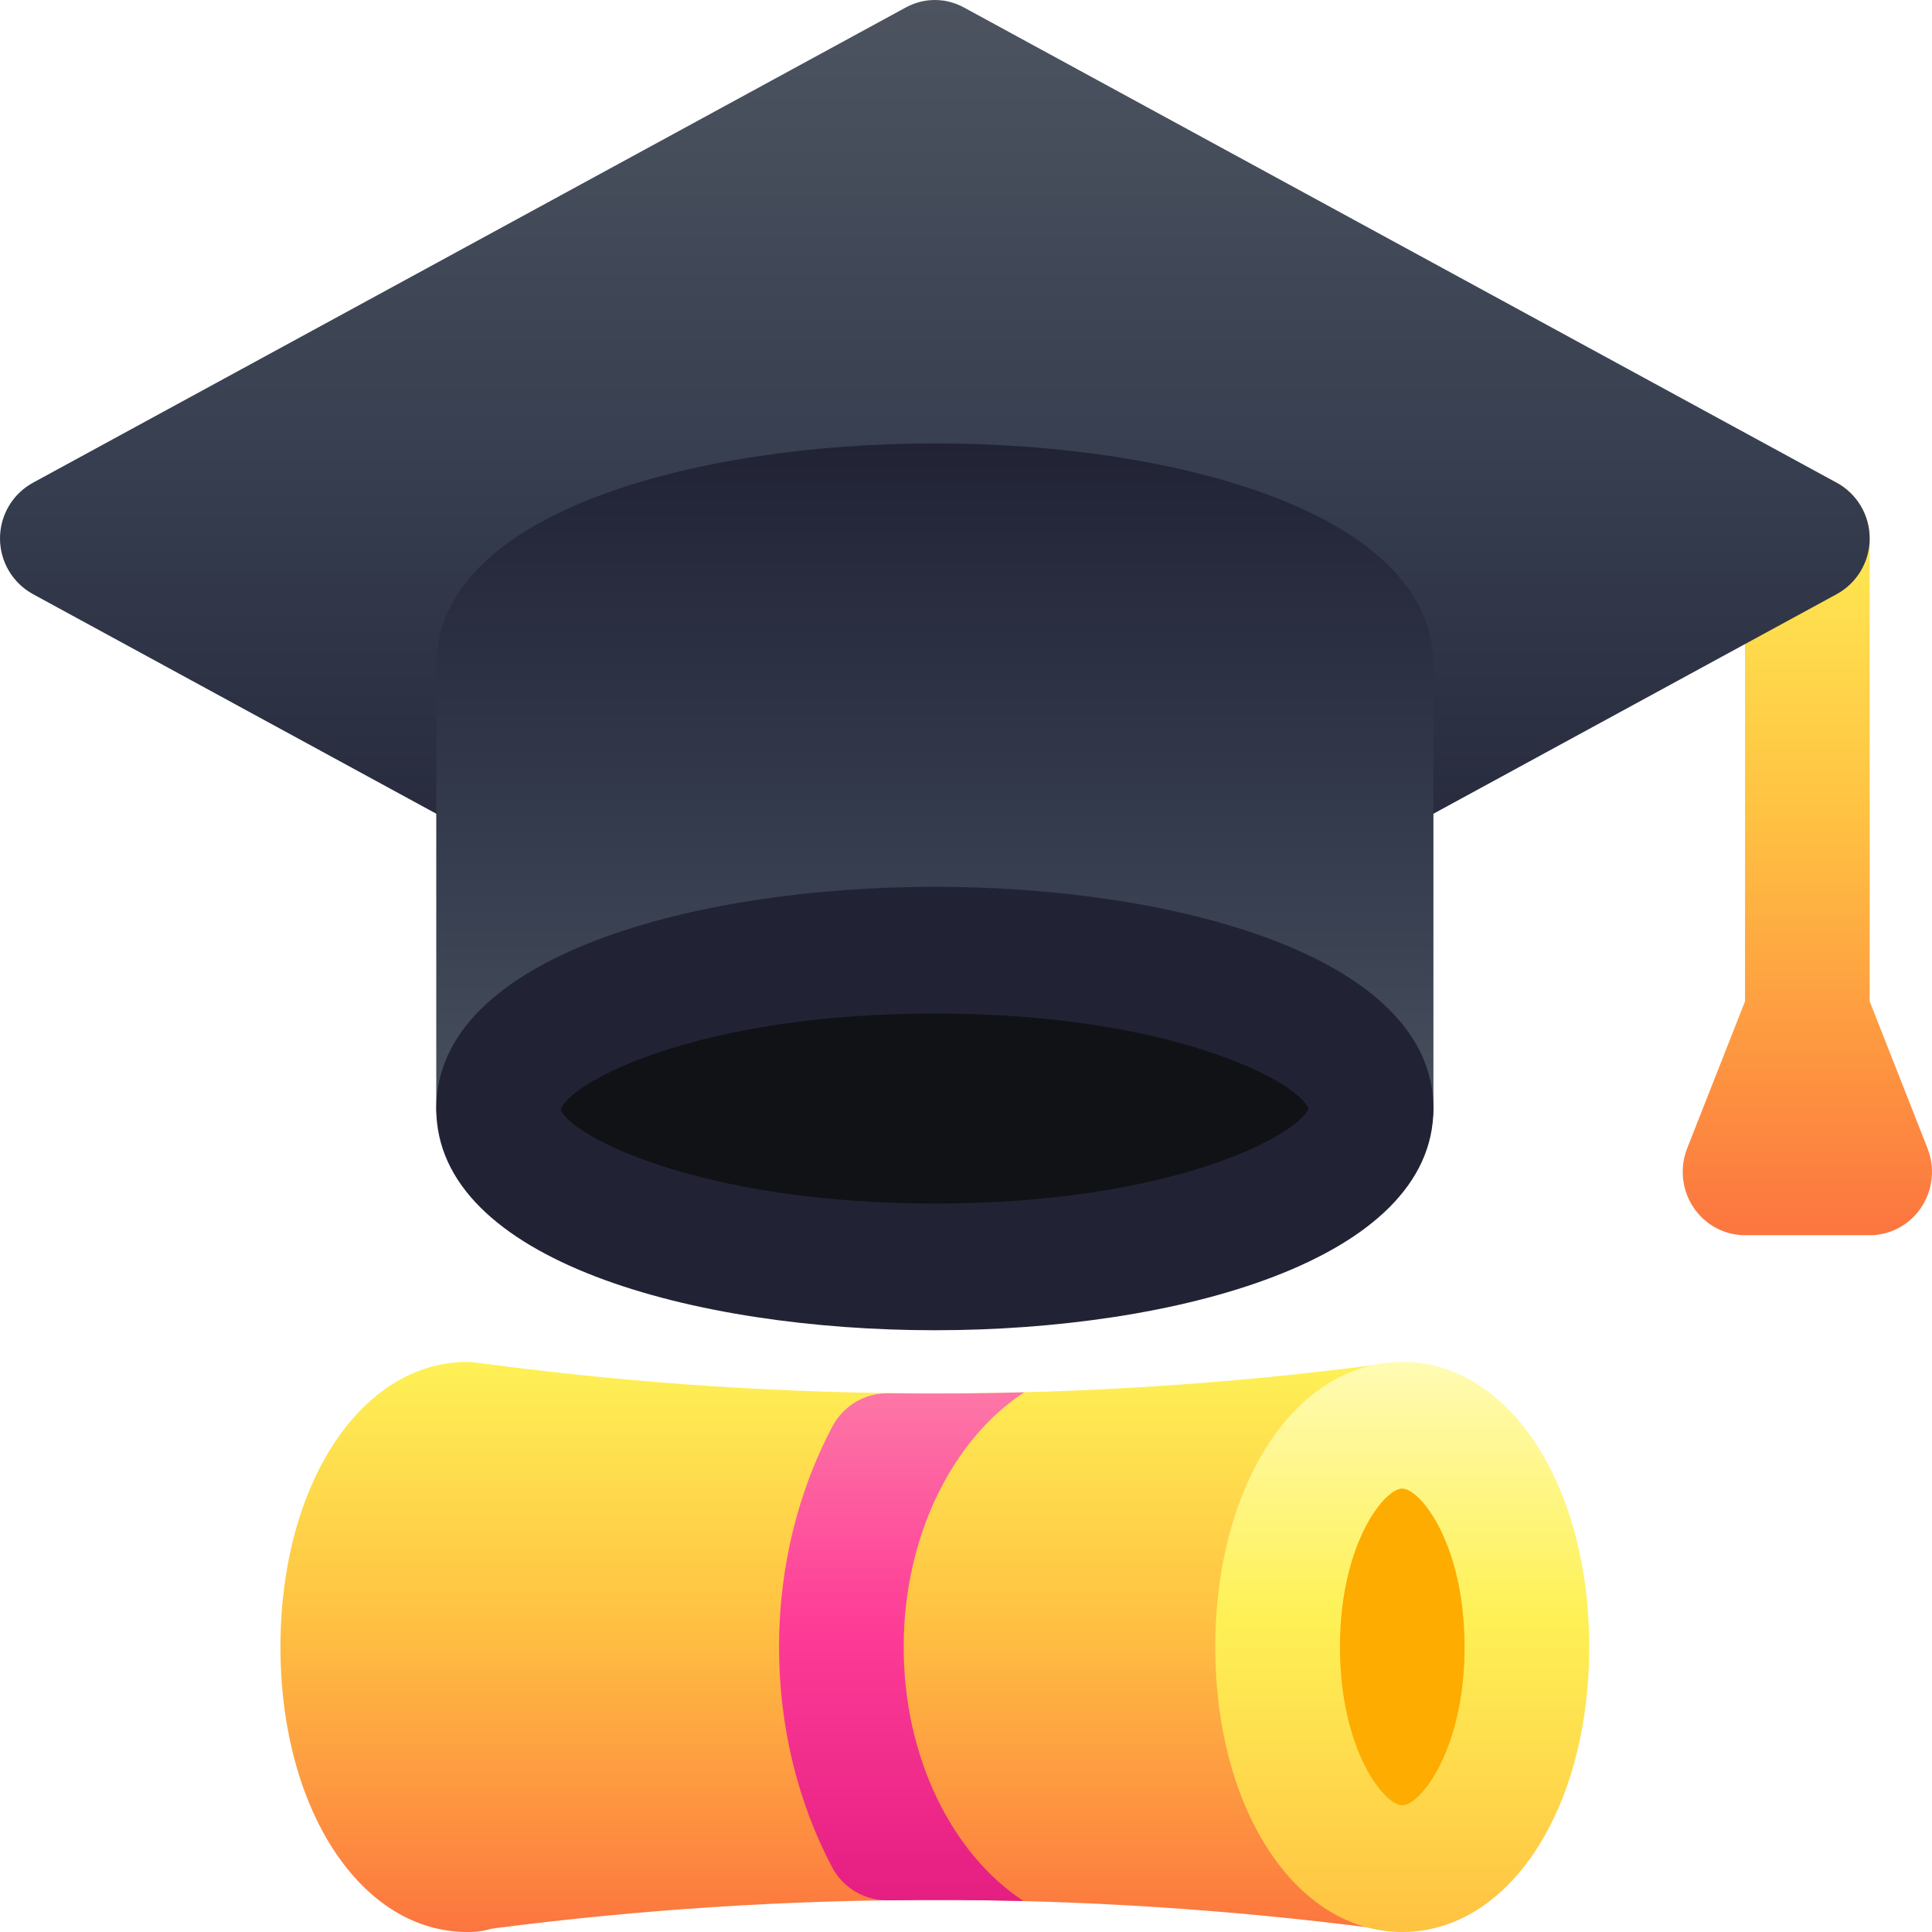
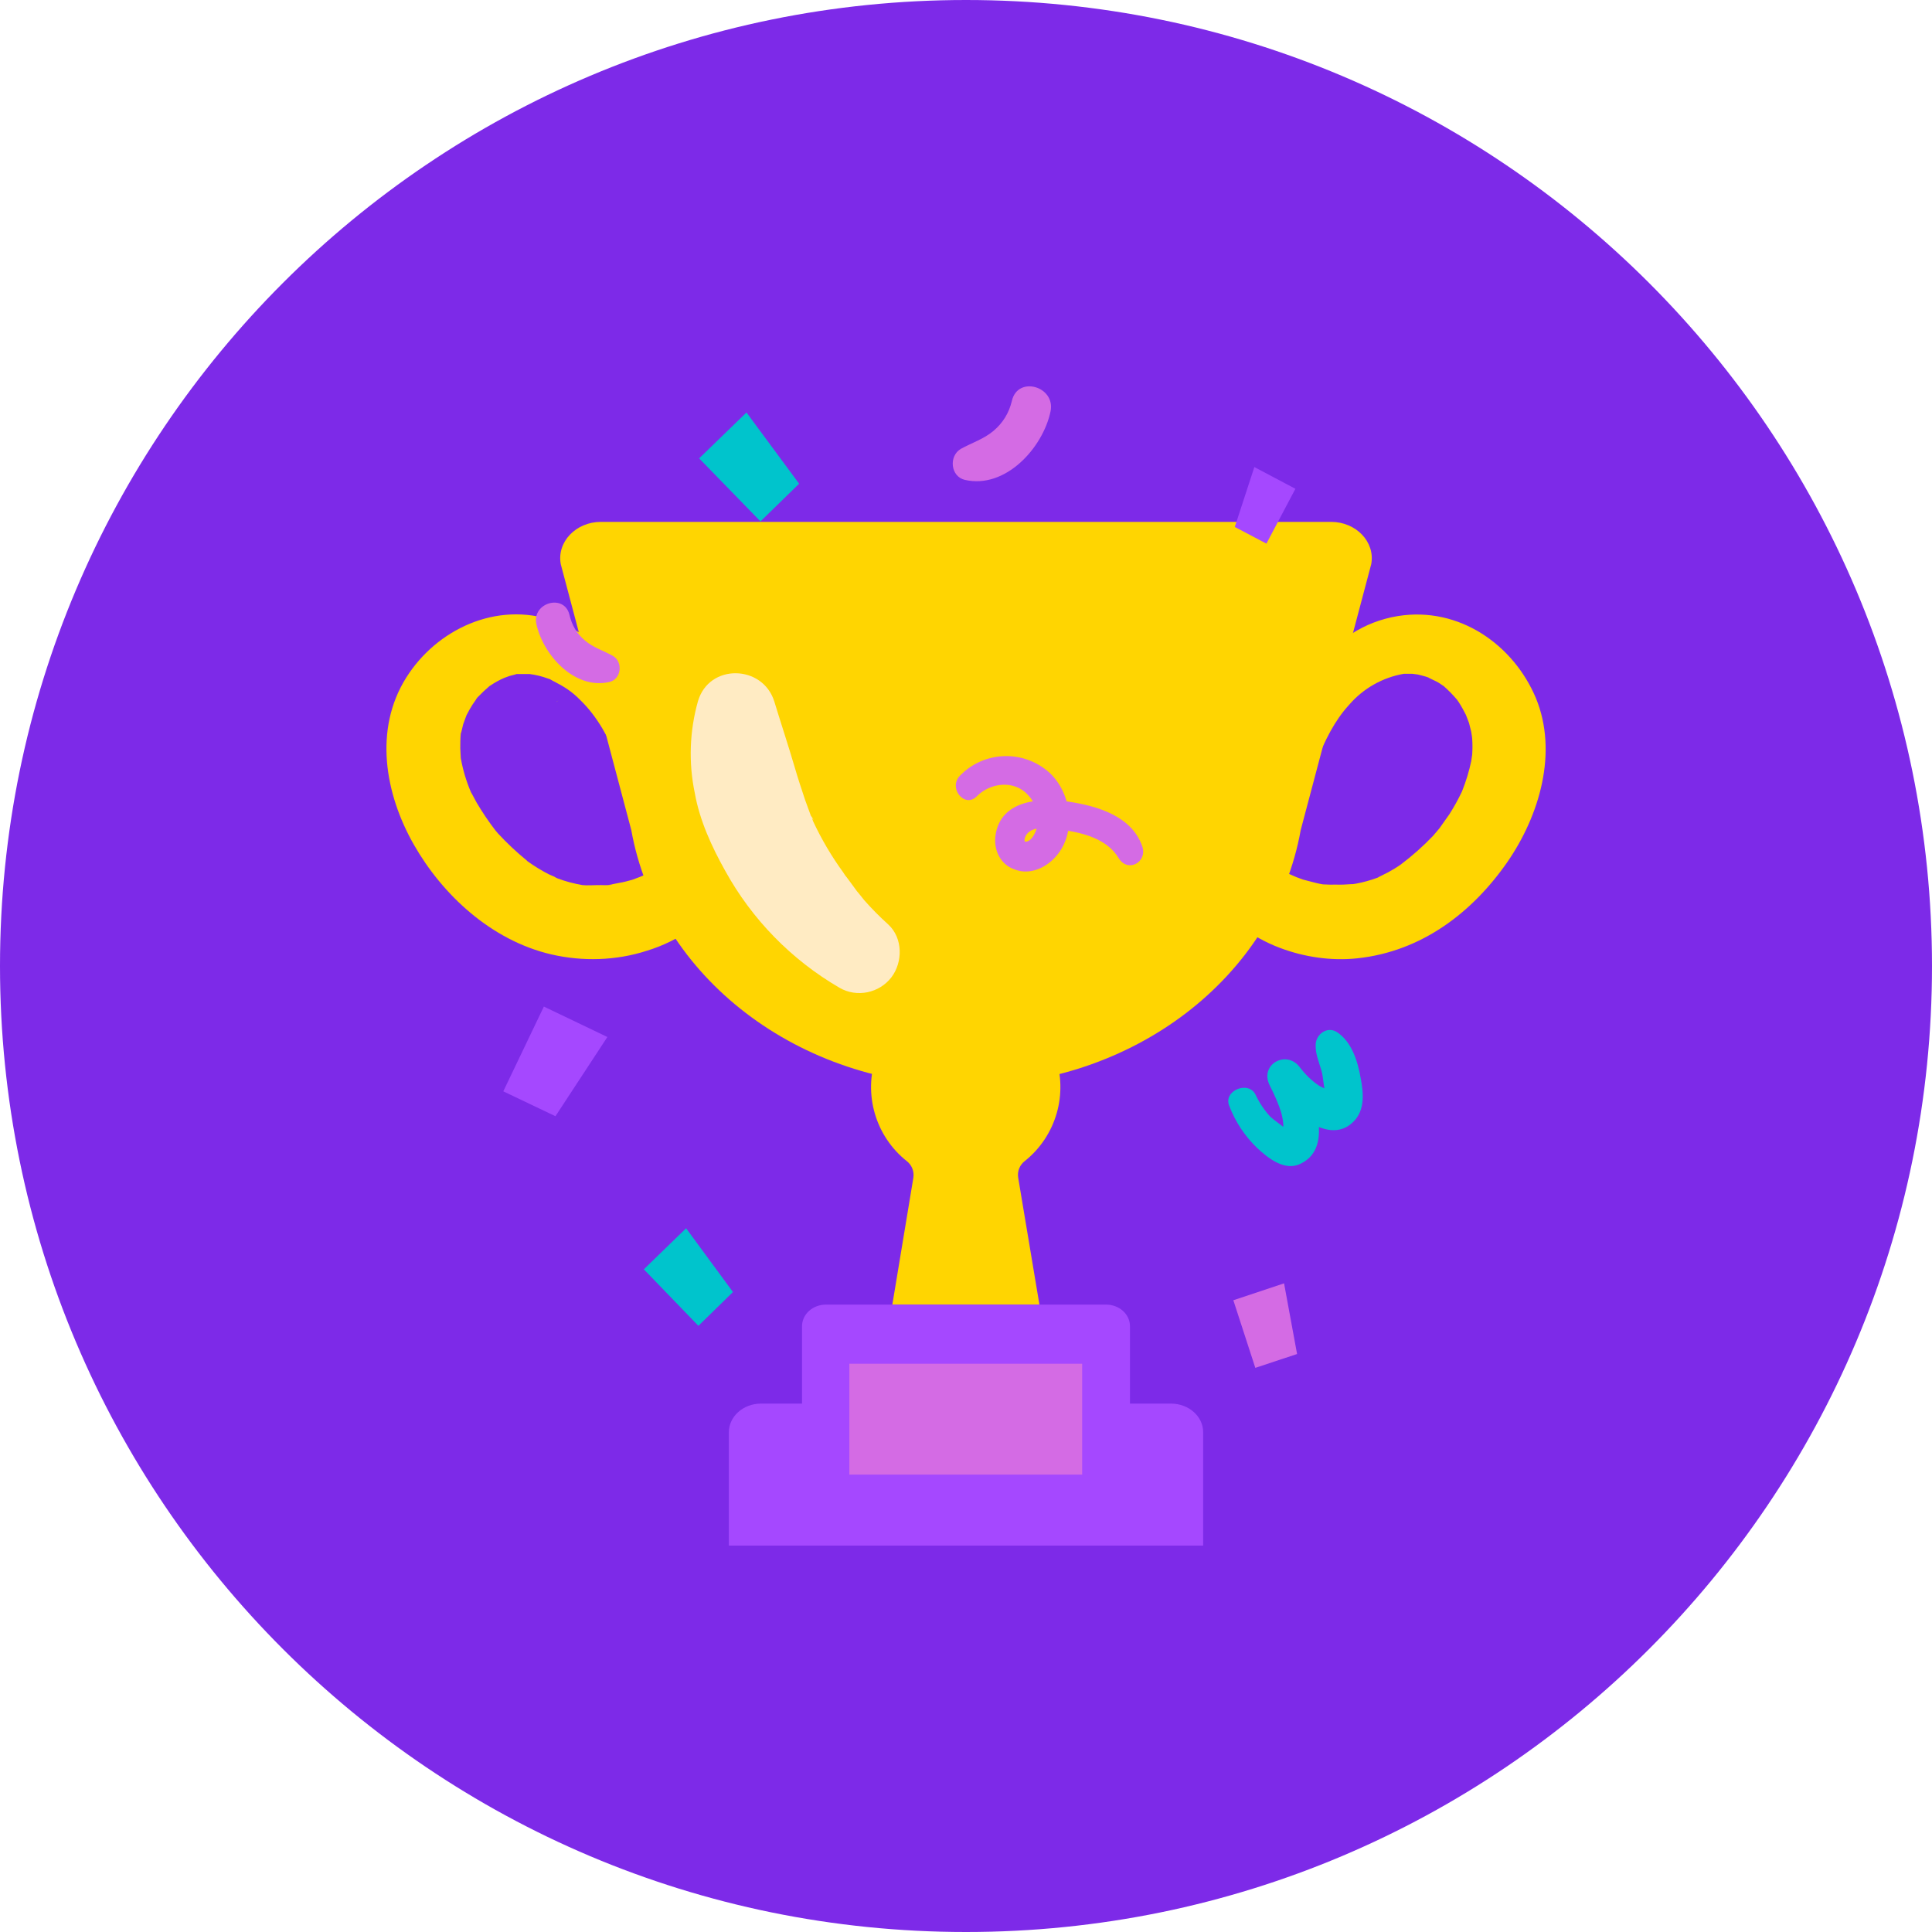
- <svg xmlns="http://www.w3.org/2000/svg" width="100" height="100" viewBox="0 0 100 100" fill="none">
-   <path d="M96.774 63.934H90.323C89.252 63.934 88.252 63.395 87.652 62.493C87.052 61.593 86.931 60.448 87.327 59.438L90.323 51.828V27.869C90.323 26.059 91.768 24.59 93.549 24.59C95.329 24.59 96.774 26.059 96.774 27.869V51.828L99.769 59.439C100.166 60.449 100.045 61.593 99.445 62.495C98.845 63.395 97.845 63.934 96.774 63.934Z" fill="url(#paint0_linear_5381_73520)" />
-   <path d="M96.775 27.869C96.775 29.082 96.114 30.18 95.065 30.754L49.904 55.344C49.436 55.607 48.904 55.738 48.387 55.738C47.871 55.738 47.339 55.607 46.871 55.344L1.71 30.754C0.661 30.18 0 29.082 0 27.869C0 26.656 0.661 25.557 1.71 24.984L46.871 0.393C47.823 -0.131 48.952 -0.131 49.904 0.393L95.065 24.984C96.114 25.557 96.775 26.656 96.775 27.869Z" fill="url(#paint1_linear_5381_73520)" />
-   <path d="M74.194 34.426V57.377C74.194 59.18 72.742 60.656 70.968 60.656C70.436 60.656 69.936 60.525 69.5 60.295C70.452 59.377 70.968 58.394 70.968 57.377C70.968 52.852 60.855 49.18 48.387 49.18C35.919 49.18 25.806 52.852 25.806 57.377C25.806 58.41 26.339 59.394 27.29 60.295C26.839 60.557 26.339 60.689 25.806 60.689C24.016 60.689 22.581 59.18 22.581 57.377V34.426C22.581 26.541 35.952 22.951 48.387 22.951C60.823 22.951 74.194 26.541 74.194 34.426Z" fill="url(#paint2_linear_5381_73520)" />
-   <path d="M48.387 65.574C60.858 65.574 70.968 61.904 70.968 57.377C70.968 52.85 60.858 49.18 48.387 49.18C35.916 49.18 25.807 52.85 25.807 57.377C25.807 61.904 35.916 65.574 48.387 65.574Z" fill="#111216" />
-   <path d="M48.387 68.853C35.958 68.853 22.581 65.262 22.581 57.377C22.581 49.492 35.958 45.902 48.387 45.902C60.816 45.902 74.194 49.492 74.194 57.377C74.194 65.262 60.816 68.853 48.387 68.853ZM48.387 52.459C35.987 52.459 29.427 56.066 29.026 57.436C29.427 58.688 35.987 62.295 48.387 62.295C60.613 62.295 67.163 58.788 67.728 57.377C67.163 55.966 60.613 52.459 48.387 52.459Z" fill="#212335" />
-   <path d="M74.71 97.197C74.371 98.885 72.807 100.016 71.145 99.803C56.049 97.853 40.726 97.853 25.629 99.803L25.436 99.836C25.436 99.836 25.436 99.836 25.419 99.836C24.871 100 24.419 100 24.194 100C18.677 100 14.516 93.656 14.516 85.246C14.516 76.836 18.677 70.492 24.194 70.492C24.323 70.492 24.468 70.508 24.597 70.525L25.387 70.623C40.645 72.623 56.113 72.623 71.371 70.623C73.097 70.393 74.678 71.59 74.968 73.311C75.258 75.049 74.145 76.705 72.452 77.082C71.371 77.311 69.355 80.328 69.355 85.246C69.355 90.098 71.307 93.082 72.404 93.393C74.049 93.853 75.049 95.525 74.71 97.197Z" fill="url(#paint3_linear_5381_73520)" />
-   <path d="M53.016 72.066C50.668 72.131 48.321 72.144 45.973 72.115C44.765 72.1 43.649 72.761 43.078 73.843C41.334 77.143 40.323 81.066 40.323 85.246C40.323 89.425 41.323 93.334 43.06 96.631C43.631 97.715 44.747 98.375 45.957 98.361C48.294 98.331 50.636 98.341 52.968 98.394C49.291 95.967 46.774 90.984 46.774 85.246C46.774 79.492 49.323 74.475 53.016 72.066Z" fill="url(#paint4_linear_5381_73520)" />
-   <path d="M72.582 96.721C76.145 96.721 79.033 91.584 79.033 85.246C79.033 78.908 76.145 73.77 72.582 73.77C69.018 73.77 66.13 78.908 66.13 85.246C66.13 91.584 69.018 96.721 72.582 96.721Z" fill="#FEAC00" />
-   <path d="M72.581 100C67.063 100 62.903 93.657 62.903 85.246C62.903 76.834 67.063 70.492 72.581 70.492C78.099 70.492 82.258 76.834 82.258 85.246C82.258 93.657 78.099 100 72.581 100ZM72.581 77.049C71.645 77.049 69.355 79.921 69.355 85.246C69.355 90.57 71.645 93.443 72.581 93.443C73.516 93.443 75.807 90.57 75.807 85.246C75.807 79.921 73.516 77.049 72.581 77.049Z" fill="url(#paint5_linear_5381_73520)" />
-   <defs>
-     <linearGradient id="paint0_linear_5381_73520" x1="93.549" y1="24.59" x2="93.549" y2="63.934" gradientUnits="userSpaceOnUse">
-       <stop stop-color="#FEF156" />
-       <stop offset="0.447" stop-color="#FFC242" />
-       <stop offset="1" stop-color="#FC753F" />
-     </linearGradient>
-     <linearGradient id="paint1_linear_5381_73520" x1="48.387" y1="0" x2="48.387" y2="55.738" gradientUnits="userSpaceOnUse">
-       <stop stop-color="#4D5460" />
-       <stop offset="0.401" stop-color="#384051" />
-       <stop offset="0.747" stop-color="#282C3E" />
-       <stop offset="1" stop-color="#212335" />
-     </linearGradient>
-     <linearGradient id="paint2_linear_5381_73520" x1="48.387" y1="60.689" x2="48.387" y2="22.951" gradientUnits="userSpaceOnUse">
-       <stop stop-color="#4D5460" />
-       <stop offset="0.368" stop-color="#384051" />
-       <stop offset="1" stop-color="#212335" />
-     </linearGradient>
-     <linearGradient id="paint3_linear_5381_73520" x1="44.765" y1="70.492" x2="44.765" y2="100" gradientUnits="userSpaceOnUse">
-       <stop stop-color="#FEF156" />
-       <stop offset="0.447" stop-color="#FFC242" />
-       <stop offset="1" stop-color="#FC753F" />
-     </linearGradient>
-     <linearGradient id="paint4_linear_5381_73520" x1="46.67" y1="72.066" x2="46.67" y2="98.394" gradientUnits="userSpaceOnUse">
-       <stop stop-color="#FD77A6" />
-       <stop offset="0.447" stop-color="#FE3D97" />
-       <stop offset="1" stop-color="#E51E82" />
-     </linearGradient>
-     <linearGradient id="paint5_linear_5381_73520" x1="72.581" y1="70.492" x2="72.581" y2="100" gradientUnits="userSpaceOnUse">
-       <stop stop-color="#FFFBB3" />
-       <stop offset="0.447" stop-color="#FEF156" />
-       <stop offset="1" stop-color="#FFC242" />
-     </linearGradient>
-   </defs>
+ <svg xmlns="http://www.w3.org/2000/svg" width="80" height="80" fill="none">
+   <path d="M80 40a40 40 0 1 1-80 0 40 40 0 0 1 80 0Z" fill="#7D2AE8" />
+   <path d="M42.43 48.08a3.92 3.92 0 1 0-4.87.01c.2.16.3.42.26.68l-.87 5.25h6.09l-.88-5.26a.72.72 0 0 1 .27-.68ZM25.66 37.04l-.13-.07.13.07Zm-2.62-7.98.08-.05-.07.05Zm34.64 4.41-.02.04a3.77 3.77 0 0 0 .02-.04Z" fill="#FFD501" />
+   <path d="M29.77 35.38a1.41 1.41 0 0 0-1.75.1l-.19.15-.11.08-.54.3-.56.25-.12.05-.32.12c-.18.05-.36.1-.55.13l-.3.06c-.3.05-.03.02.04 0-.17.06-.44.02-.62.03-.16 0-.43.02-.63 0a5.6 5.6 0 0 1-1.04-.28.8.8 0 0 1-.13-.07l-.23-.1a6.84 6.84 0 0 1-.88-.54l-.04-.04a11.5 11.5 0 0 1-1.18-1.11l-.11-.13a11.25 11.25 0 0 1-.77-1.14l-.2-.37-.04-.07a6.4 6.4 0 0 1-.42-1.41l-.02-.4c0-.21 0-.41.02-.62l.02-.05.08-.33.12-.33.02-.05a5 5 0 0 1 .25-.44c.05-.08.12-.16.16-.24l.02-.02.01-.02a7.08 7.08 0 0 1 .53-.5l-.02.02.03-.02a3.47 3.47 0 0 1 .58-.32l.22-.08.23-.06.06-.02h.54a3.4 3.4 0 0 1 .74.18c.2.07.03 0 .2.09.49.25.8.44 1.17.82.72.7 1.17 1.58 1.55 2.48.19.46.64.78 1.19.64.48-.13.84-.65.67-1.12-.8-2.2-2.03-4.42-4.5-5.29-2.4-.84-4.89.37-6.13 2.35-1.35 2.15-.88 4.82.32 6.92 1.18 2.07 3.2 3.96 5.69 4.54 1.3.3 2.68.26 3.95-.15A6.46 6.46 0 0 0 30.12 37c.37-.5.15-1.26-.35-1.61Zm-7.8-7.48c.02 0 .03 0 0 0Zm-2.64 1.7c.04-.08.02-.05 0 0Zm-.24 1.84c.01.07.03.15 0 0Zm44.51-2.53c-.92-2.2-3.17-3.81-5.72-3.4-2.86.47-4.33 3.12-5.19 5.49-.17.46.2 1 .67 1.12.54.14.98-.18 1.17-.64.33-.8.72-1.63 1.33-2.29a3.86 3.86 0 0 1 2.27-1.29h.35l.23.03c.15.04.29.07.43.12l.03.02.31.15c.1.05.18.11.27.17l.02.01a5.34 5.34 0 0 1 .56.57l.07.1c.11.17.21.35.3.53l.13.34.1.4c-.03-.14.03.19.03.24a4.88 4.88 0 0 1 0 .67l-.04.27a7.52 7.52 0 0 1-.37 1.22l-.03.07a8.66 8.66 0 0 1-.5.9l-.41.58a5.05 5.05 0 0 0-.1.12l-.17.2A10.97 10.97 0 0 1 58 35.8c-.17.12-.34.22-.52.32l-.36.18-.07.04a5.36 5.36 0 0 1-.9.25l-.13.02h-.05c-.2.01-.41.03-.62.02a6.93 6.93 0 0 1-.57-.01c-.2-.03-.4-.09-.6-.14a6.23 6.23 0 0 1-.23-.06l-.27-.1-.16-.07-.34-.15c-.22-.1-.44-.21-.65-.34l-.2-.13a5.28 5.28 0 0 1-.2-.16c-.5-.41-1.2-.5-1.73-.1-.47.36-.72 1.1-.34 1.61A6.3 6.3 0 0 0 53 39.25c1 .38 2.14.55 3.22.43 2.66-.29 4.75-1.9 6.2-3.99 1.33-1.93 2.1-4.54 1.18-6.78Zm-3.88-.55c-.07-.06-.04-.03 0 0Z" fill="#FFD501" />
+   <path d="M40 44.96c-6.9 0-12.77-4.49-13.86-10.59l-2.92-11.01c-.17-.92.63-1.75 1.66-1.75h30.24c1.03 0 1.83.83 1.66 1.75l-2.92 11.01C52.77 40.47 46.9 44.96 40 44.96Z" fill="#FFD501" />
+   <path d="M48.49 58.12h-1.7v-3.2c0-.5-.44-.9-1-.9H34.21c-.56 0-1 .4-1 .9v3.2h-1.7c-.73 0-1.33.53-1.33 1.19V64h19.64v-4.7c0-.65-.6-1.18-1.33-1.18Z" fill="#A548FF" />
+   <path d="M44.81 56.47h-9.64v4.59h9.64v-4.6ZM41.9 16.6c-.12.5-.37.91-.76 1.24-.4.34-.91.5-1.36.75-.5.3-.42 1.14.17 1.28 1.68.39 3.23-1.32 3.55-2.83.22-1.04-1.36-1.5-1.6-.44Zm-1.45 16.37c.57-.57 1.55-.68 2.12-.05.3.32.45.74.4 1.18-.02.25-.23.78-.53.75 0 0-.02-.04 0 .01a.22.22 0 0 1-.01-.14.5.5 0 0 1 .22-.3c.37-.24.98-.1 1.38-.05.85.12 1.82.38 2.29 1.16.37.62 1.2.18.98-.48-.43-1.25-1.84-1.67-3.02-1.85-1.18-.18-2.85-.1-3.06 1.4-.08.59.2 1.2.79 1.4.6.24 1.26-.04 1.68-.5.9-.96.7-2.64-.23-3.5a2.67 2.67 0 0 0-3.73.14c-.46.51.22 1.34.72.83Z" fill="#D46BE4" />
+   <path d="m23 46.22-2.16-1.03 1.68-3.51 2.63 1.26L23 46.22Zm29.44-23.71-1.31-.69.81-2.48 1.7.9-1.2 2.27Z" fill="#A548FF" />
+   <path d="m33.09 20.03-1.6 1.56-2.54-2.61 1.96-1.9 2.18 2.95ZM50.9 45.79a4.8 4.8 0 0 0 1.15 1.74c.46.43 1.15.98 1.8.66 1.47-.7.46-3-.03-4l-1.25.74c.63.84 2.37 2.62 3.47 1.52.49-.48.42-1.2.3-1.82-.12-.69-.37-1.5-.99-1.9-.4-.24-.84.09-.87.5-.02.39.12.7.23 1.07.1.31.08.76.22 1.04v.15c.35-.11.4-.2.16-.26-.1-.12-.36-.2-.48-.28-.3-.2-.57-.47-.79-.76-.55-.73-1.67-.12-1.25.74.19.38.37.76.49 1.17.05.2.09.4.08.61.01.1 0 .19-.02.28-.06.17.05.14.32-.1 0-.01-.77-.57-.85-.66a3.67 3.67 0 0 1-.6-.9c-.29-.6-1.35-.17-1.09.46ZM30.35 53.5l-1.43 1.4-2.26-2.34 1.75-1.7 1.94 2.64Z" fill="#00C4CC" />
+   <path d="M23.58 25.46c.1.42.3.78.64 1.06.33.29.77.42 1.16.64.43.25.35.97-.15 1.08-1.43.33-2.74-1.11-3.02-2.4-.19-.89 1.16-1.27 1.37-.38ZM53.7 56.07l-1.72.57-.91-2.8 2.1-.7.54 2.93Z" fill="#D46BE4" />
+   <path d="M36.78 38.28a12.5 12.5 0 0 1-.99-1l-.24-.3c-.13-.15-.07-.08.02.04-.22-.29-.42-.59-.65-.87.15.2.12.17 0-.02a12.89 12.89 0 0 1-1.25-2.12c-.03-.08-.06-.2-.12-.27.24.32.09.2.02.02l-.23-.63c-.15-.45-.3-.9-.43-1.35-.27-.92-.57-1.82-.85-2.74-.48-1.52-2.7-1.58-3.16 0a8 8 0 0 0-.13 3.8c.2 1.13.7 2.22 1.26 3.22a12.68 12.68 0 0 0 4.73 4.84c.72.42 1.65.22 2.15-.43.48-.63.48-1.63-.13-2.19Z" fill="#FFEBC3" />
</svg>
